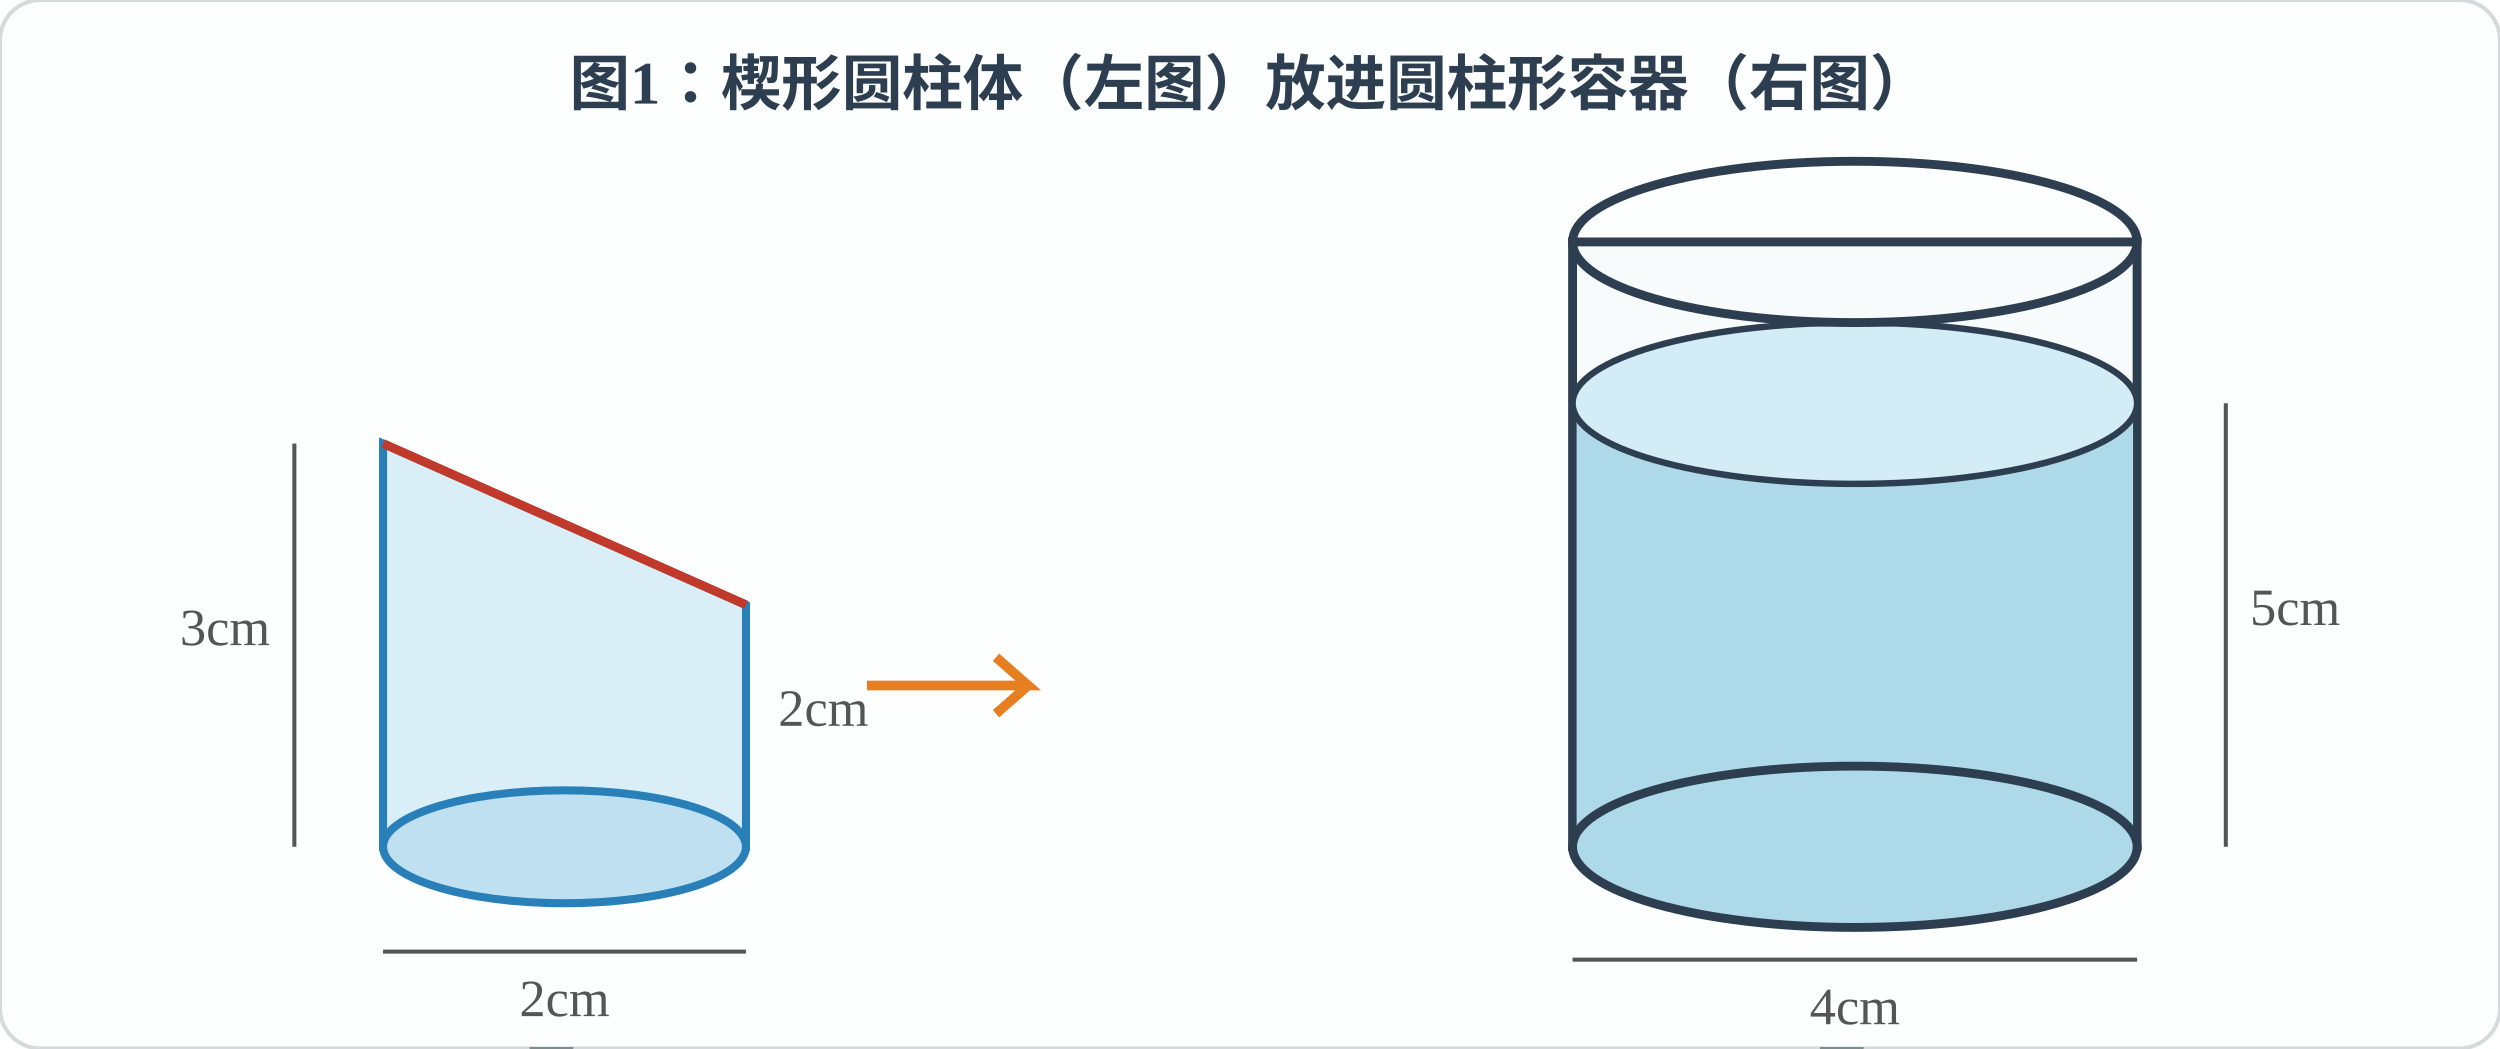
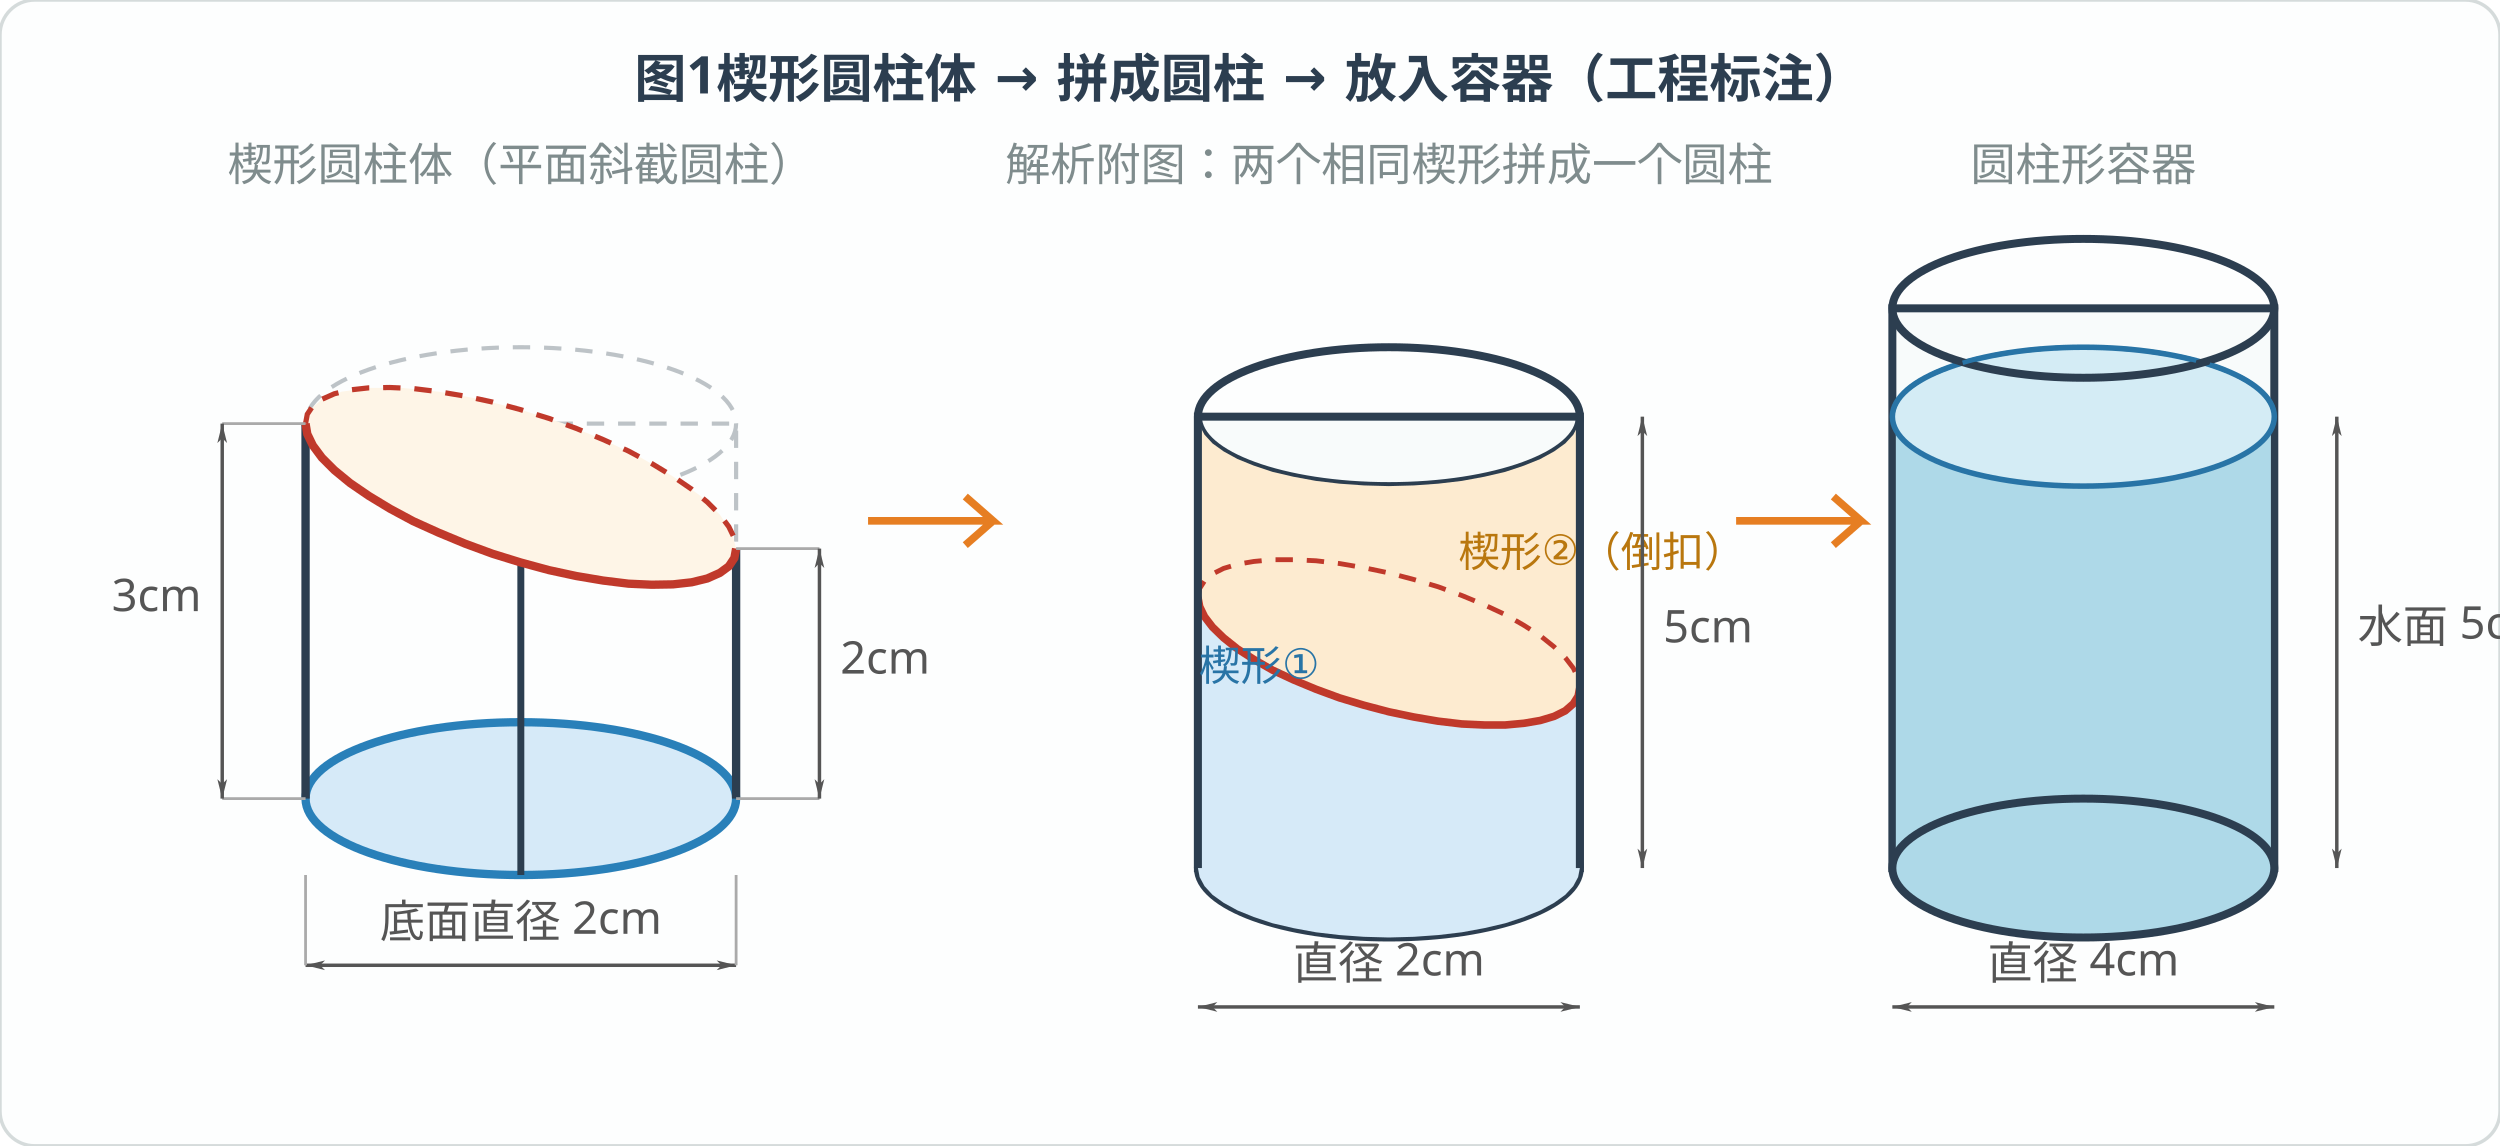
- <svg xmlns="http://www.w3.org/2000/svg" width="620" height="260" viewBox="0 0 620 260">
-   <rect x="0" y="0" width="620" height="260" fill="#fdfefe" stroke="#d5dbdb" rx="10" />
-   <text x="310" y="26" text-anchor="middle" font-size="15" font-weight="bold" fill="#2c3e50">图1：楔形圆柱体（左图）放进圆柱形容器（右图）</text>
-   <polygon points="95,110 185,150 185,210 95,210" fill="#d9eef7" stroke="#2980b9" stroke-width="2" />
-   <ellipse cx="140" cy="210" rx="45" ry="14" fill="#bfe0f0" stroke="#2980b9" stroke-width="2" />
-   <line x1="95" y1="110" x2="185" y2="150" stroke="#c0392b" stroke-width="2.2" />
-   <line x1="73" y1="210" x2="73" y2="110" stroke="#555" stroke-width="1" />
-   <text x="67" y="160.0" text-anchor="end" font-size="13" fill="#555">3cm</text>
-   <text x="193" y="180.0" font-size="13" fill="#555">2cm</text>
-   <line x1="95" y1="236" x2="185" y2="236" stroke="#555" stroke-width="1" />
-   <text x="140" y="252" text-anchor="middle" font-size="13" fill="#555">2cm</text>
-   <text x="140" y="270" text-anchor="middle" font-size="13" fill="#7f8c8d">图1</text>
-   <path d="M215,170 l40,0 l-8,-7 M255,170 l-8,7" stroke="#e67e22" stroke-width="2.4" fill="none" />
-   <rect x="390" y="60" width="140" height="150" fill="#f8fbfb" stroke="#2c3e50" stroke-width="2.2" />
-   <rect x="391" y="100" width="138" height="110" fill="#aed9e8" />
-   <ellipse cx="460" cy="210" rx="70" ry="20" fill="#aed9e8" stroke="#2c3e50" stroke-width="2.2" />
-   <ellipse cx="460" cy="100" rx="70" ry="20" fill="#d4ecf5" stroke="#2c3e50" stroke-width="1.6" />
-   <ellipse cx="460" cy="60" rx="70" ry="20" fill="none" stroke="#2c3e50" stroke-width="2.2" />
-   <line x1="552" y1="210" x2="552" y2="100" stroke="#555" stroke-width="1" />
-   <text x="558" y="155.0" font-size="13" fill="#555">5cm</text>
-   <line x1="390" y1="238" x2="530" y2="238" stroke="#555" stroke-width="1" />
-   <text x="460" y="254" text-anchor="middle" font-size="13" fill="#555">4cm</text>
-   <text x="460" y="270" text-anchor="middle" font-size="13" fill="#7f8c8d">图2</text>
+ <svg xmlns="http://www.w3.org/2000/svg" width="720" height="330" viewBox="0 0 720 330">
+   <defs>
+     <marker id="ar" viewBox="0 0 10 10" refX="8" refY="5" markerWidth="7" markerHeight="7" orient="auto-start-reverse">
+       <path d="M0,3 L8,5 L0,7 L2,5 z" fill="#555" />
+     </marker>
+   </defs>
+   <rect x="0" y="0" width="720" height="330" fill="#fdfefe" stroke="#d5dbdb" rx="10" />
+   <text x="360.0" y="28" text-anchor="middle" font-size="15" font-weight="bold" fill="#2c3e50" font-family="Microsoft YaHei, SimHei, sans-serif">图1楔形圆柱体 → 拼成圆柱 → 放入容器（工程标注）</text>
+   <text x="150" y="52" text-anchor="middle" font-size="13" fill="#7f8c8d" font-family="Microsoft YaHei, SimHei, sans-serif">楔形圆柱体（平面斜截圆柱）</text>
+   <rect x="88" y="122.0" width="124" height="108.0" fill="none" stroke="#bdc3c7" stroke-width="1.2" stroke-dasharray="5,4" />
+   <ellipse cx="150" cy="122.0" rx="62" ry="22" fill="none" stroke="#bdc3c7" stroke-width="1.2" stroke-dasharray="5,4" />
+   <ellipse cx="150" cy="230" rx="62" ry="22" fill="#d6eaf8" stroke="#2980b9" stroke-width="2.4" />
+   <path d="M 88,230 A 62,22 0 0 1 212,230" fill="none" stroke="#2980b9" stroke-width="1.5" stroke-dasharray="5,4" />
+   <line x1="88" y1="230" x2="88" y2="122.0" stroke="#2c3e50" stroke-width="2.4" />
+   <line x1="212" y1="230" x2="212" y2="158.0" stroke="#2c3e50" stroke-width="2.4" />
+   <line x1="150" y1="252" x2="150" y2="162.0" stroke="#2c3e50" stroke-width="2" />
+   <line x1="150" y1="208" x2="150" y2="118.0" stroke="#2c3e50" stroke-width="1.4" stroke-dasharray="5,4" />
+   <polygon points="212.0,158.0 210.8,161.9 207.3,165.0 201.6,167.2 193.8,168.3 184.4,168.3 173.7,167.2 162.1,165.1 150.0,162.0 137.9,158.1 126.3,153.4 115.6,148.3 106.2,142.8 98.4,137.3 92.7,131.8 89.2,126.6 88.0,122.0 89.2,118.1 92.7,115.0 98.4,112.8 106.2,111.7 115.6,111.7 126.3,112.8 137.9,114.9 150.0,118.0 162.1,121.9 173.7,126.6 184.4,131.7 193.8,137.2 201.6,142.7 207.3,148.2 210.8,153.4 212.0,158.0" fill="#fef5e7" stroke="none" />
+   <path d="M 212.0,158.0 L 211.5,160.7 L 209.9,163.1 L 207.3,165.0 L 203.7,166.6 L 199.2,167.7 L 193.8,168.3 L 187.7,168.4 L 181.0,168.1 L 173.7,167.2 L 166.0,165.9 L 158.1,164.2 L 150.0,162.0 L 141.9,159.5 L 134.0,156.6 L 126.3,153.4 L 119.0,150.1 L 112.3,146.5 L 106.2,142.8 L 100.8,139.1 L 96.3,135.4 L 92.7,131.8 L 90.1,128.3 L 88.5,125.0 L 88.0,122.0" fill="none" stroke="#c0392b" stroke-width="2.4" />
+   <path d="M 88.0,122.0 L 88.5,119.3 L 90.1,116.9 L 92.7,115.0 L 96.3,113.4 L 100.8,112.3 L 106.2,111.7 L 112.3,111.6 L 119.0,111.9 L 126.3,112.8 L 134.0,114.1 L 141.9,115.8 L 150.0,118.0 L 158.1,120.5 L 166.0,123.4 L 173.7,126.6 L 181.0,129.9 L 187.7,133.5 L 193.8,137.2 L 199.2,140.9 L 203.7,144.6 L 207.3,148.2 L 209.9,151.7 L 211.5,155.0 L 212.0,158.0" fill="none" stroke="#c0392b" stroke-width="1.5" stroke-dasharray="5,4" />
+   <line x1="88" y1="230" x2="64" y2="230" stroke="#aaa" stroke-width="0.8" />
+   <line x1="88" y1="122.0" x2="64" y2="122.0" stroke="#aaa" stroke-width="0.8" />
+   <line x1="64" y1="230" x2="64" y2="122.0" stroke="#555" stroke-width="1" marker-start="url(#ar)" marker-end="url(#ar)" />
+   <text x="58" y="176.0" text-anchor="end" font-size="13" fill="#555" font-family="Microsoft YaHei, SimHei, sans-serif">3cm</text>
+   <line x1="212" y1="230" x2="236" y2="230" stroke="#aaa" stroke-width="0.8" />
+   <line x1="212" y1="158.0" x2="236" y2="158.0" stroke="#aaa" stroke-width="0.8" />
+   <line x1="236" y1="230" x2="236" y2="158.0" stroke="#555" stroke-width="1" marker-start="url(#ar)" marker-end="url(#ar)" />
+   <text x="242" y="194.0" text-anchor="start" font-size="13" fill="#555" font-family="Microsoft YaHei, SimHei, sans-serif">2cm</text>
+   <line x1="88" y1="278" x2="212" y2="278" stroke="#555" stroke-width="1" marker-start="url(#ar)" marker-end="url(#ar)" />
+   <text x="150.0" y="270" text-anchor="middle" font-size="13" fill="#555" font-family="Microsoft YaHei, SimHei, sans-serif">底面直径 2cm</text>
+   <line x1="88" y1="252" x2="88" y2="278" stroke="#aaa" stroke-width="0.8" />
+   <line x1="212" y1="252" x2="212" y2="278" stroke="#aaa" stroke-width="0.8" />
+   <path d="M 250,150 l 36,0 l -8,-7 M 286,150 l -8,7" stroke="#e67e22" stroke-width="2.2" fill="none" />
+   <text x="400" y="52" text-anchor="middle" font-size="13" fill="#7f8c8d" font-family="Microsoft YaHei, SimHei, sans-serif">解析附图：两个相同楔形拼成一个圆柱</text>
+   <rect x="345" y="120.0" width="110" height="130.0" fill="#f8fbfb" stroke="#2c3e50" stroke-width="2.3" />
+   <ellipse cx="400" cy="250" rx="55" ry="20" fill="#d6eaf8" stroke="#2c3e50" stroke-width="2.3" />
+   <path d="M 345,250 A 55,20 0 0 1 455,250" fill="none" stroke="#2c3e50" stroke-width="1.4" stroke-dasharray="5,4" />
+   <ellipse cx="400" cy="120.0" rx="55" ry="20" fill="none" stroke="#2c3e50" stroke-width="2.3" />
+   <path d="M 345,120.0 A 55,20 0 0 1 455,120.0" fill="none" stroke="#2c3e50" stroke-width="1.4" stroke-dasharray="5,4" />
+   <polygon points="455.0,250.0 454.5,252.6 453.1,255.2 450.8,257.7 447.6,260.0 443.6,262.2 438.9,264.1 433.5,265.9 427.5,267.3 421.0,268.5 414.2,269.3 407.2,269.8 400.0,270.0 392.8,269.8 385.8,269.3 379.0,268.5 372.5,267.3 366.5,265.9 361.1,264.1 356.4,262.2 352.4,260.0 349.2,257.7 346.9,255.2 345.5,252.6 345.0,250.0 345.0,172.0 345.5,174.7 346.9,177.6 349.2,180.6 352.4,183.7 356.4,186.9 361.1,189.9 366.5,193.0 372.5,195.8 379.0,198.5 385.8,201.0 392.8,203.1 400.0,205.0 407.2,206.5 414.2,207.7 421.0,208.5 427.5,208.8 433.5,208.8 438.9,208.3 443.6,207.5 447.6,206.3 450.8,204.7 453.1,202.7 454.5,200.5 455.0,198.0" fill="#d6eaf8" stroke="none" />
+   <polygon points="455.0,198.0 454.5,200.5 453.1,202.7 450.8,204.7 447.6,206.3 443.6,207.5 438.9,208.3 433.5,208.8 427.5,208.8 421.0,208.5 414.2,207.7 407.2,206.5 400.0,205.0 392.8,203.1 385.8,201.0 379.0,198.5 372.5,195.8 366.5,193.0 361.1,189.9 356.4,186.9 352.4,183.7 349.2,180.6 346.9,177.6 345.5,174.7 345.0,172.0 345.0,120.0 345.5,122.6 346.9,125.2 349.2,127.7 352.4,130.0 356.4,132.2 361.1,134.1 366.5,135.9 372.5,137.3 379.0,138.5 385.8,139.3 392.8,139.8 400.0,140.0 407.2,139.8 414.2,139.3 421.0,138.5 427.5,137.3 433.5,135.9 438.9,134.1 443.6,132.2 447.6,130.0 450.8,127.7 453.1,125.2 454.5,122.6 455.0,120.0" fill="#fdebd0" stroke="none" />
+   <path d="M 455.0,198.0 L 454.5,200.5 L 453.1,202.7 L 450.8,204.7 L 447.6,206.3 L 443.6,207.5 L 438.9,208.3 L 433.5,208.8 L 427.5,208.8 L 421.0,208.5 L 414.2,207.7 L 407.2,206.5 L 400.0,205.0 L 392.8,203.1 L 385.8,201.0 L 379.0,198.5 L 372.5,195.8 L 366.5,193.0 L 361.1,189.9 L 356.4,186.9 L 352.4,183.7 L 349.2,180.6 L 346.9,177.6 L 345.5,174.7 L 345.0,172.0" fill="none" stroke="#c0392b" stroke-width="2.2" />
+   <path d="M 345.0,172.0 L 345.5,169.5 L 346.9,167.3 L 349.2,165.3 L 352.4,163.7 L 356.4,162.5 L 361.1,161.7 L 366.5,161.2 L 372.5,161.2 L 379.0,161.5 L 385.8,162.3 L 392.8,163.5 L 400.0,165.0 L 407.2,166.9 L 414.2,169.0 L 421.0,171.5 L 427.5,174.2 L 433.5,177.0 L 438.9,180.1 L 443.6,183.1 L 447.6,186.3 L 450.8,189.4 L 453.1,192.4 L 454.5,195.3 L 455.0,198.0" fill="none" stroke="#c0392b" stroke-width="1.4" stroke-dasharray="5,4" />
+   <line x1="345" y1="250" x2="345" y2="120.0" stroke="#2c3e50" stroke-width="2.3" />
+   <line x1="455" y1="250" x2="455" y2="120.0" stroke="#2c3e50" stroke-width="2.3" />
+   <text x="380" y="196.0" text-anchor="end" font-size="12" fill="#2874a6" font-family="Microsoft YaHei, SimHei, sans-serif">楔形①</text>
+   <text x="420" y="163.2" text-anchor="start" font-size="12" fill="#b9770e" font-family="Microsoft YaHei, SimHei, sans-serif">楔形②（倒扣）</text>
+   <line x1="345" y1="290" x2="455" y2="290" stroke="#555" stroke-width="1" marker-start="url(#ar)" marker-end="url(#ar)" />
+   <text x="400.0" y="282" text-anchor="middle" font-size="13" fill="#555" font-family="Microsoft YaHei, SimHei, sans-serif">直径 2cm</text>
+   <line x1="473" y1="250" x2="473" y2="120.0" stroke="#555" stroke-width="1" marker-start="url(#ar)" marker-end="url(#ar)" />
+   <text x="479" y="185.0" text-anchor="start" font-size="13" fill="#555" font-family="Microsoft YaHei, SimHei, sans-serif">5cm</text>
+   <path d="M 500,150 l 36,0 l -8,-7 M 536,150 l -8,7" stroke="#e67e22" stroke-width="2.2" fill="none" />
+   <text x="600" y="52" text-anchor="middle" font-size="13" fill="#7f8c8d" font-family="Microsoft YaHei, SimHei, sans-serif">圆柱形容器</text>
+   <rect x="545" y="88.8" width="110" height="161.2" fill="#f8fbfb" stroke="#2c3e50" stroke-width="2.3" />
+   <rect x="546" y="120" width="108" height="130" fill="#aed9e8" stroke="none" />
+   <ellipse cx="600" cy="250" rx="55" ry="20" fill="#aed9e8" stroke="#2c3e50" stroke-width="2.3" />
+   <ellipse cx="600" cy="120" rx="55" ry="20" fill="#d4ecf5" stroke="#2874a6" stroke-width="1.6" />
+   <ellipse cx="600" cy="88.8" rx="55" ry="20" fill="none" stroke="#2c3e50" stroke-width="2.3" />
+   <path d="M 545,120 A 55,20 0 0 1 655,120" fill="none" stroke="#2874a6" stroke-width="1.3" stroke-dasharray="5,4" />
+   <line x1="545" y1="290" x2="655" y2="290" stroke="#555" stroke-width="1" marker-start="url(#ar)" marker-end="url(#ar)" />
+   <text x="600.0" y="282" text-anchor="middle" font-size="13" fill="#555" font-family="Microsoft YaHei, SimHei, sans-serif">直径 4cm</text>
+   <line x1="673" y1="250" x2="673" y2="120" stroke="#555" stroke-width="1" marker-start="url(#ar)" marker-end="url(#ar)" />
+   <text x="679" y="185.0" text-anchor="start" font-size="13" fill="#555" font-family="Microsoft YaHei, SimHei, sans-serif">水面 5cm</text>
</svg>
